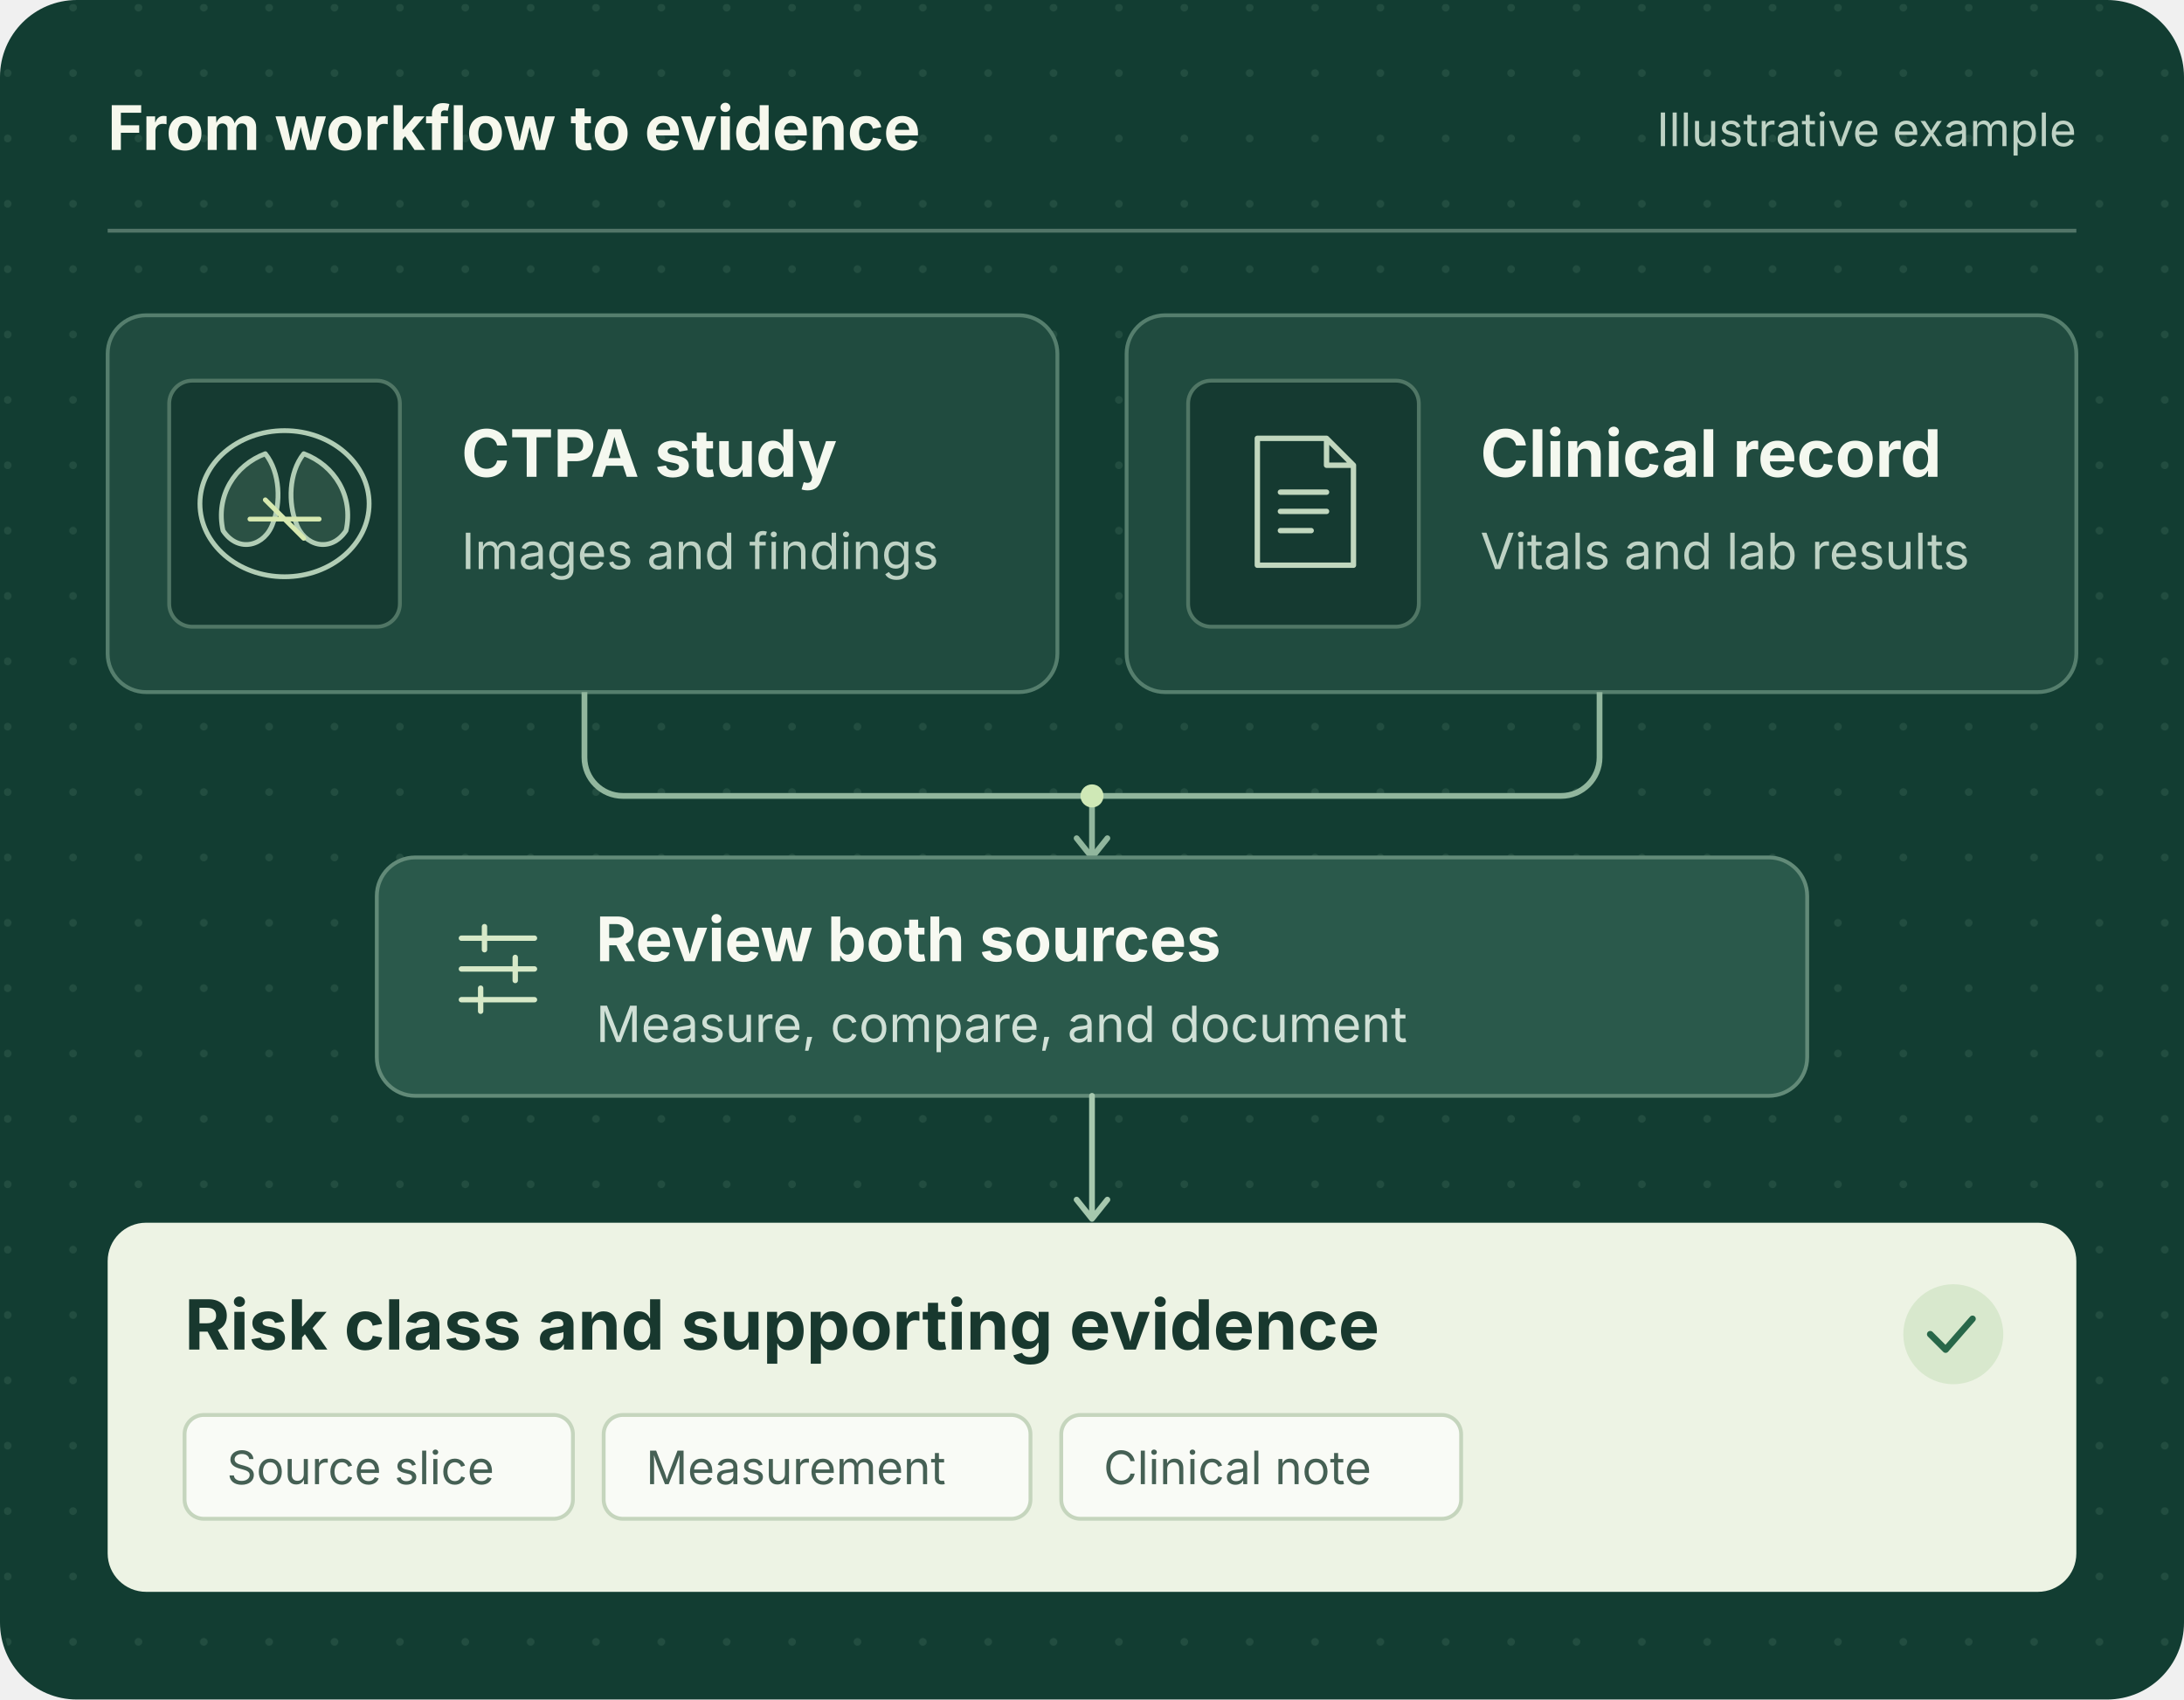
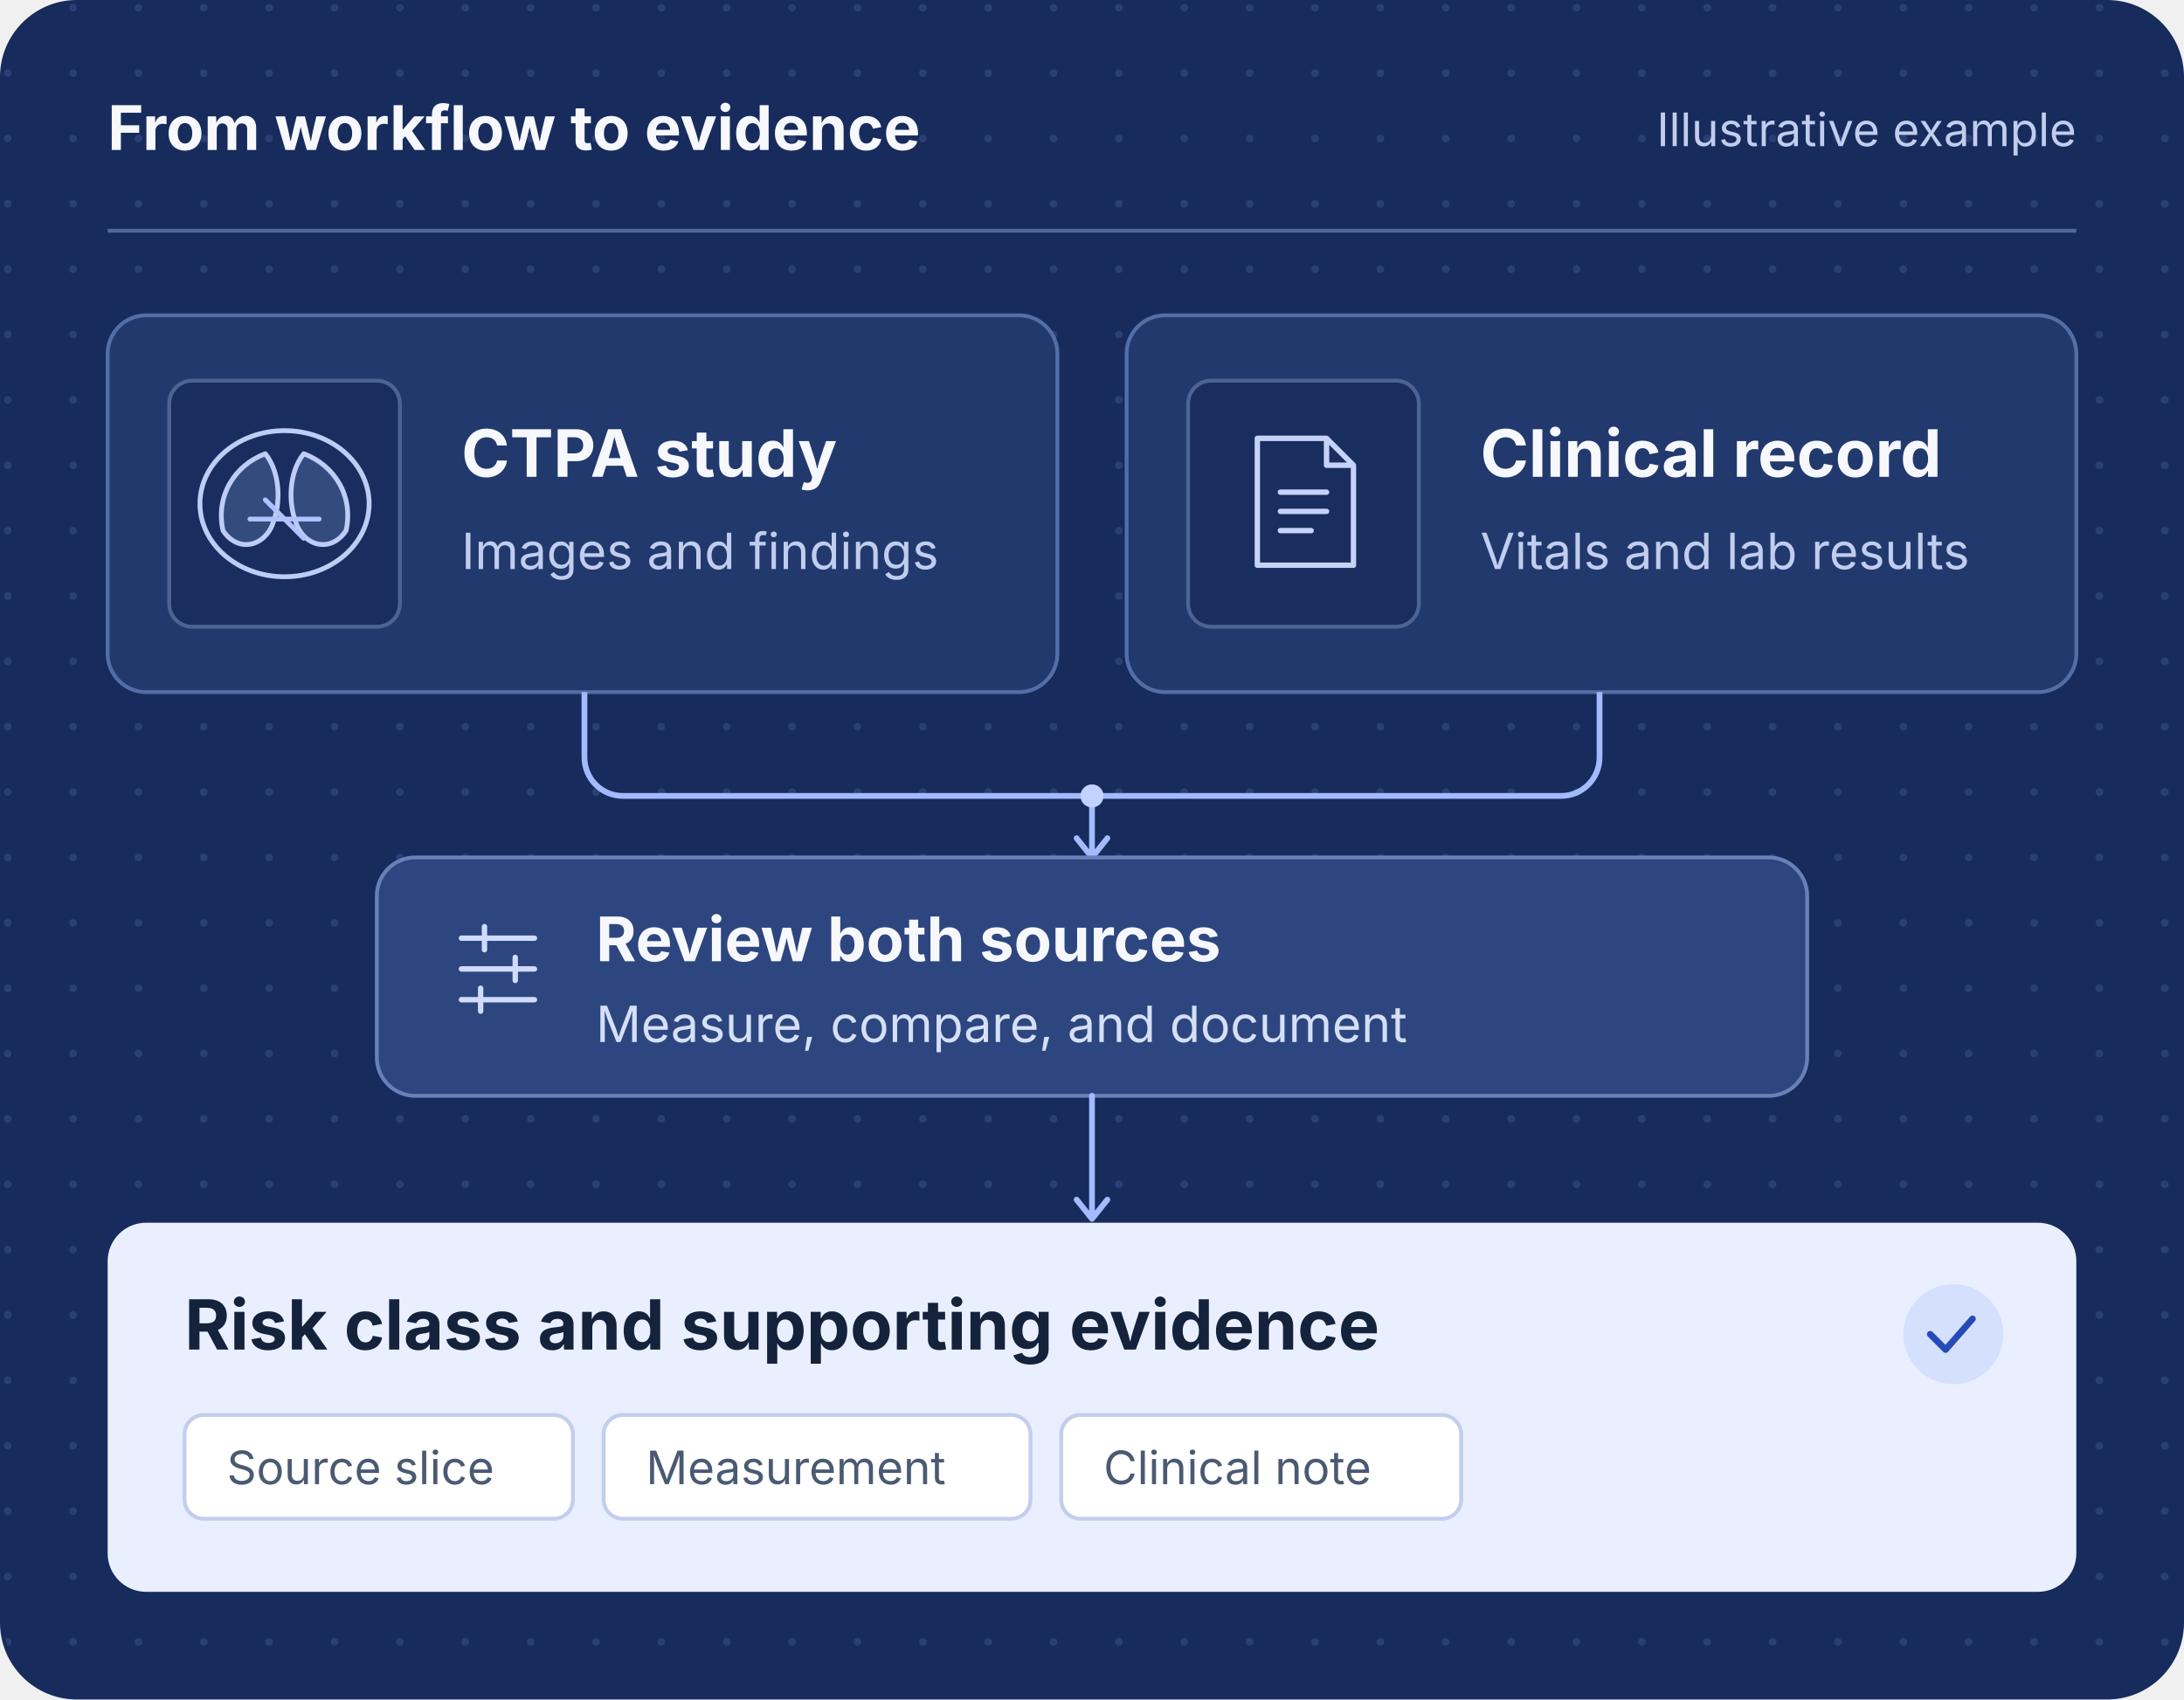
<svg xmlns="http://www.w3.org/2000/svg" viewBox="0 0 568 442" fill="none">
  <defs>
    <pattern id="dot-grid" width="17" height="17" patternUnits="userSpaceOnUse">
-       <circle cx="2" cy="2" r="1" fill="#7ba38b" opacity=".16" />
+       <circle cx="2" cy="2" r="1" fill="#94aefa" opacity=".16" />
    </pattern>
  </defs>
-   <rect width="568" height="442" rx="20" fill="#123d32" />
+   <rect width="568" height="442" rx="20" fill="#172b5c" />
  <rect x="1" y="1" width="566" height="440" rx="19" fill="url(#dot-grid)" />
-   <path d="M28 60h512" stroke="#527568" />
+   <path d="M28 60h512" stroke="#516998" />
  <g font-family="system-ui, -apple-system, sans-serif">
-     <text x="28" y="39" fill="#f6f8ed" font-size="16" font-weight="650">From workflow to evidence</text>
-     <text x="540" y="38" text-anchor="end" fill="#bed2c4" font-size="12">Illustrative example</text>
-     <rect x="28" y="82" width="247" height="98" rx="10" fill="#204b3f" stroke="#557e6d" />
-     <rect x="293" y="82" width="247" height="98" rx="10" fill="#204b3f" stroke="#557e6d" />
-     <rect x="44" y="99" width="60" height="64" rx="6" fill="#153a31" stroke="#507665" />
-     <g stroke="#b1cdb5" stroke-width="1.25" stroke-linecap="round" stroke-linejoin="round">
+     <text x="28" y="39" fill="#f6f8fd" font-size="16" font-weight="650">From workflow to evidence</text>
+     <text x="540" y="38" text-anchor="end" fill="#c0cdee" font-size="12">Illustrative example</text>
+     <rect x="28" y="82" width="247" height="98" rx="10" fill="#22396e" stroke="#536da6" />
+     <rect x="293" y="82" width="247" height="98" rx="10" fill="#22396e" stroke="#536da6" />
+     <rect x="44" y="99" width="60" height="64" rx="6" fill="#192e5f" stroke="#4d6394" />
+     <g stroke="#bdcdf6" stroke-width="1.25" stroke-linecap="round" stroke-linejoin="round">
      <ellipse cx="74" cy="131" rx="22" ry="19" />
-       <path d="M69 118c-8 3-13 11-11 20 4 6 11 4 13-2 2-5 2-13-2-18Zm10 0c8 3 13 11 11 20-4 6-11 4-13-2-2-5-2-13 2-18Z" fill="#799e84" fill-opacity=".23" />
-       <path d="M65 135h18m-14-5 10 10" stroke="#d7e9b0" />
+       <path d="M69 118c-8 3-13 11-11 20 4 6 11 4 13-2 2-5 2-13-2-18Zm10 0c8 3 13 11 11 20-4 6-11 4-13-2-2-5-2-13 2-18Z" fill="#91a9e9" fill-opacity=".23" />
+       <path d="M65 135h18m-14-5 10 10" stroke="#b1c3ff" />
    </g>
-     <text x="120" y="124" fill="#f4f8ef" font-size="17" font-weight="650">CTPA study</text>
-     <text x="120" y="148" fill="#bed2c4" font-size="13">Images and findings</text>
-     <rect x="309" y="99" width="60" height="64" rx="6" fill="#153a31" stroke="#507665" />
-     <g stroke="#c1d7be" stroke-width="1.4" stroke-linecap="round" stroke-linejoin="round">
+     <text x="120" y="124" fill="#f6f8fd" font-size="17" font-weight="650">CTPA study</text>
+     <text x="120" y="148" fill="#c0cdee" font-size="13">Images and findings</text>
+     <rect x="309" y="99" width="60" height="64" rx="6" fill="#192e5f" stroke="#4d6394" />
+     <g stroke="#c5d3f9" stroke-width="1.4" stroke-linecap="round" stroke-linejoin="round">
      <path d="M327 114h18l7 7v26h-25zM345 114v7h7M333 128h12m-12 5h12m-12 5h8" />
    </g>
-     <text x="385" y="124" fill="#f4f8ef" font-size="17" font-weight="650">Clinical record</text>
-     <text x="385" y="148" fill="#bed2c4" font-size="13">Vitals and lab results</text>
-     <path d="M152 180v17a10 10 0 0 0 10 10h122m132-27v17a10 10 0 0 1-10 10H284v16" stroke="#91b69d" stroke-width="1.5" />
-     <path d="m280 218 4 5 4-5" stroke="#91b69d" stroke-width="1.5" stroke-linecap="round" stroke-linejoin="round" />
-     <circle cx="284" cy="207" r="3" fill="#cfe8b6" />
-     <rect x="98" y="223" width="372" height="62" rx="10" fill="#2a594b" stroke="#628a78" />
-     <path d="M120 244h19m-19 8h19m-19 8h19m-13-19v6m8 2v6m-9 2v6" stroke="#d7e9c8" stroke-width="1.4" stroke-linecap="round" />
-     <text x="155" y="250" fill="#f7f9f1" font-size="16" font-weight="650">Review both sources</text>
-     <text x="155" y="271" fill="#d0e0d6" font-size="13">Measure, compare, and document</text>
-     <path d="M284 285v32m-4-5 4 5 4-5" stroke="#a6c8ae" stroke-width="1.5" stroke-linecap="round" stroke-linejoin="round" />
-     <rect x="28" y="318" width="512" height="96" rx="10" fill="#edf3e4" />
-     <text x="48" y="351" fill="#18382e" font-size="18" font-weight="690">Risk class and supporting evidence</text>
-     <circle cx="508" cy="347" r="13" fill="#d8e8cd" />
-     <path d="m502 347 4 4 7-8" stroke="#286749" stroke-width="1.7" stroke-linecap="round" stroke-linejoin="round" />
-     <rect x="48" y="368" width="101" height="27" rx="5" fill="#f9fbf6" stroke="#c5d5bd" />
-     <rect x="157" y="368" width="111" height="27" rx="5" fill="#f9fbf6" stroke="#c5d5bd" />
-     <rect x="276" y="368" width="104" height="27" rx="5" fill="#f9fbf6" stroke="#c5d5bd" />
-     <g fill="#456054" font-size="12">
+     <text x="385" y="124" fill="#f6f8fd" font-size="17" font-weight="650">Clinical record</text>
+     <text x="385" y="148" fill="#c0cdee" font-size="13">Vitals and lab results</text>
+     <path d="M152 180v17a10 10 0 0 0 10 10h122m132-27v17a10 10 0 0 1-10 10H284v16" stroke="#a3baff" stroke-width="1.5" />
+     <path d="m280 218 4 5 4-5" stroke="#a3baff" stroke-width="1.5" stroke-linecap="round" stroke-linejoin="round" />
+     <circle cx="284" cy="207" r="3" fill="#c3d1ff" />
+     <rect x="98" y="223" width="372" height="62" rx="10" fill="#2d467f" stroke="#6780b8" />
+     <path d="M120 244h19m-19 8h19m-19 8h19m-13-19v6m8 2v6m-9 2v6" stroke="#cfdbff" stroke-width="1.4" stroke-linecap="round" />
+     <text x="155" y="250" fill="#f6f8fd" font-size="16" font-weight="650">Review both sources</text>
+     <text x="155" y="271" fill="#d5dff7" font-size="13">Measure, compare, and document</text>
+     <path d="M284 285v32m-4-5 4 5 4-5" stroke="#a3baff" stroke-width="1.5" stroke-linecap="round" stroke-linejoin="round" />
+     <rect x="28" y="318" width="512" height="96" rx="10" fill="#e9efff" />
+     <text x="48" y="351" fill="#14233b" font-size="18" font-weight="690">Risk class and supporting evidence</text>
+     <circle cx="508" cy="347" r="13" fill="#d5e0ff" />
+     <path d="m502 347 4 4 7-8" stroke="#254bb8" stroke-width="1.7" stroke-linecap="round" stroke-linejoin="round" />
+     <rect x="48" y="368" width="101" height="27" rx="5" fill="#ffffff" stroke="#c2ceed" />
+     <rect x="157" y="368" width="111" height="27" rx="5" fill="#ffffff" stroke="#c2ceed" />
+     <rect x="276" y="368" width="104" height="27" rx="5" fill="#ffffff" stroke="#c2ceed" />
+     <g fill="#4b5a73" font-size="12">
      <text x="59" y="386">Source slice</text>
      <text x="168" y="386">Measurement</text>
      <text x="287" y="386">Clinical note</text>
    </g>
  </g>
</svg>
